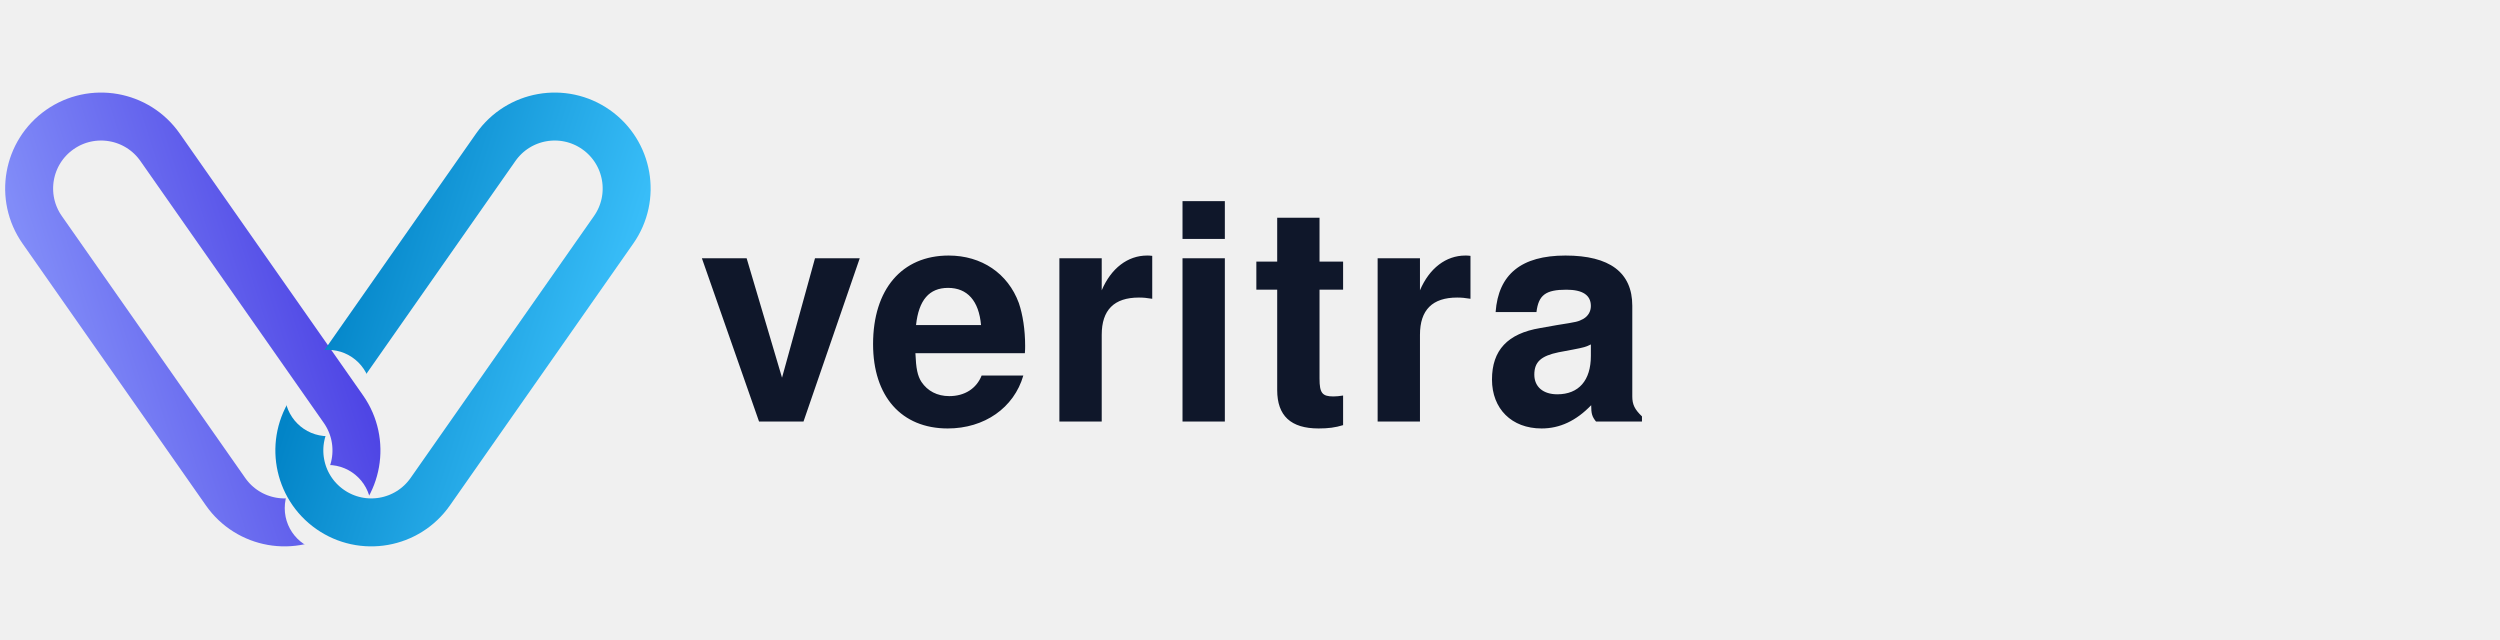
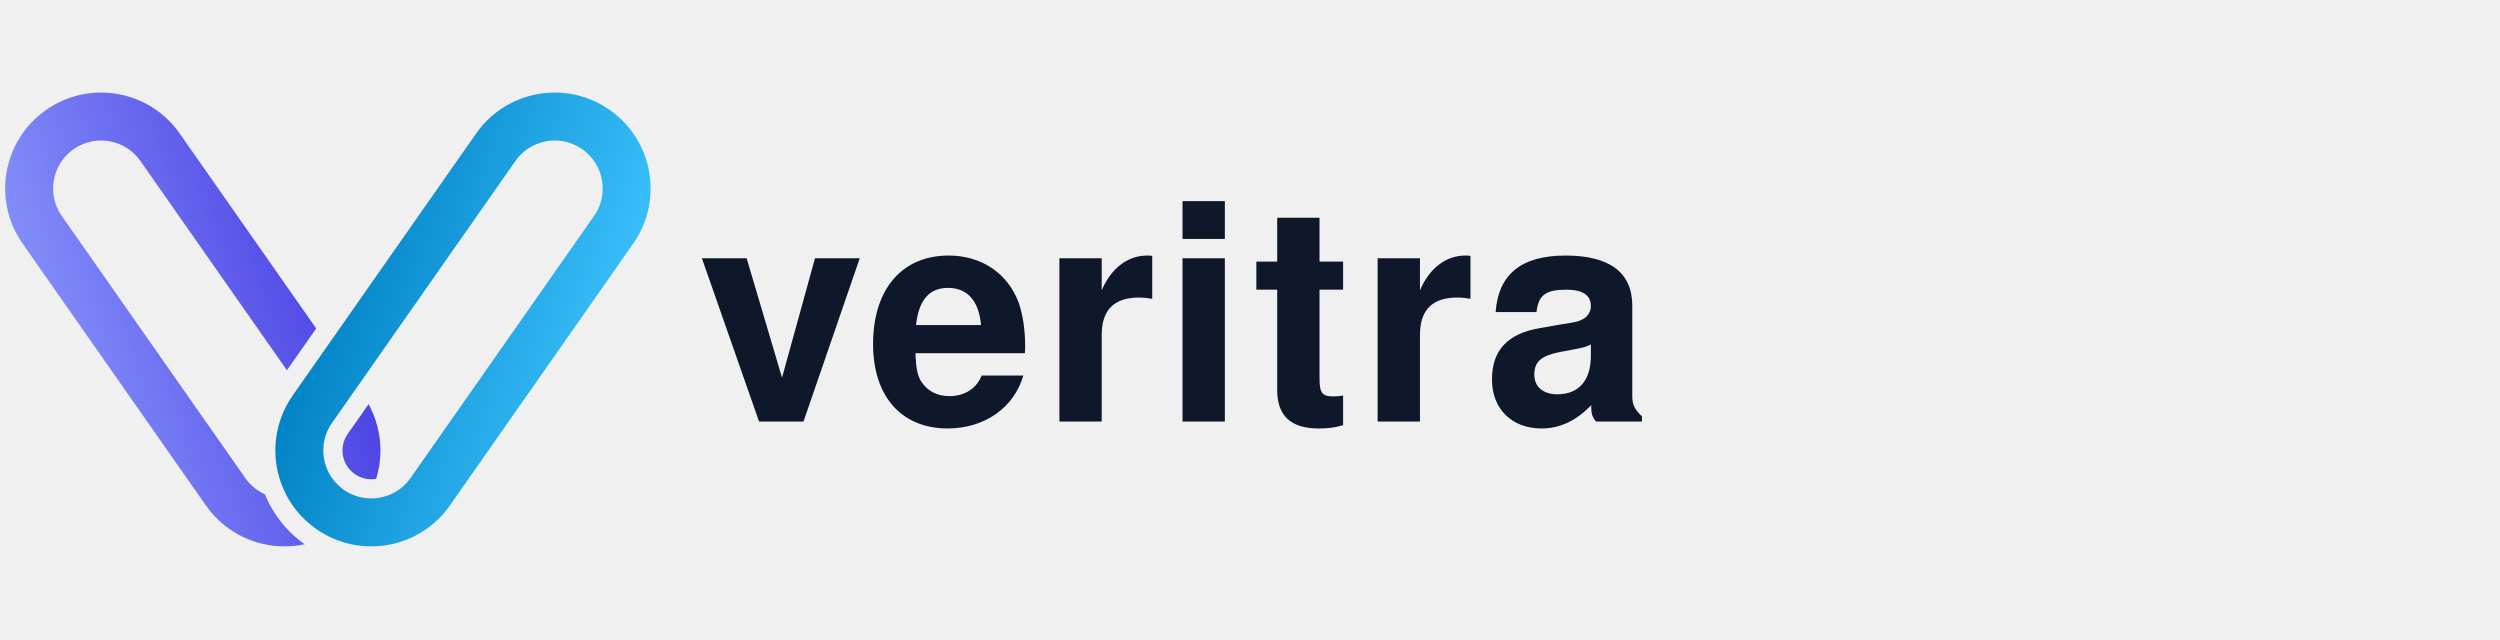
<svg xmlns="http://www.w3.org/2000/svg" viewBox="0 0 860 220" width="860" height="220" role="img" aria-label="Veritra chain link wordmark">
  <defs>
    <linearGradient id="wmLinkL" x1="0" y1="0" x2="1" y2="1">
      <stop offset="0" stop-color="#818CF8" />
      <stop offset="1" stop-color="#4F46E5" />
    </linearGradient>
    <linearGradient id="wmLinkR" x1="1" y1="0" x2="0" y2="1">
      <stop offset="0" stop-color="#38BDF8" />
      <stop offset="1" stop-color="#0284C7" />
    </linearGradient>
-     <mask id="wmUnderBottom">
+     <mask id="wmTuckUnder">
      <rect x="-512" y="-512" width="2048" height="2048" fill="#fff" />
-       <circle cx="256" cy="356" r="27" fill="#000" />
-     </mask>
-     <mask id="wmUnderTop">
-       <rect x="-512" y="-512" width="2048" height="2048" fill="#fff" />
-       <circle cx="256" cy="284" r="27" fill="#000" />
+       <rect x="295.5" y="93" width="90" height="290" rx="45" fill="none" stroke="#000" stroke-width="54" transform="rotate(35 340.5 238)" />
    </mask>
  </defs>
  <g transform="translate(-28 -21) scale(0.55)">
-     <g mask="url(#wmUnderBottom)">
+     <g mask="url(#wmTuckUnder)">
      <rect x="126.5" y="93" width="90" height="290" rx="45" fill="none" stroke="url(#wmLinkL)" stroke-width="30" transform="rotate(-35 171.5 238)" />
    </g>
-     <g mask="url(#wmUnderTop)">
-       <rect x="295.5" y="93" width="90" height="290" rx="45" fill="none" stroke="url(#wmLinkR)" stroke-width="30" transform="rotate(35 340.5 238)" />
-     </g>
+     <rect x="295.5" y="93" width="90" height="290" rx="45" fill="none" stroke="url(#wmLinkR)" stroke-width="30" transform="rotate(35 340.5 238)" />
  </g>
  <text x="240" y="145" font-family="ui-sans-serif, system-ui, 'Segoe UI', Helvetica, Arial, sans-serif" font-size="104" font-weight="700" letter-spacing="2" fill="#0F172A">veritra</text>
</svg>
